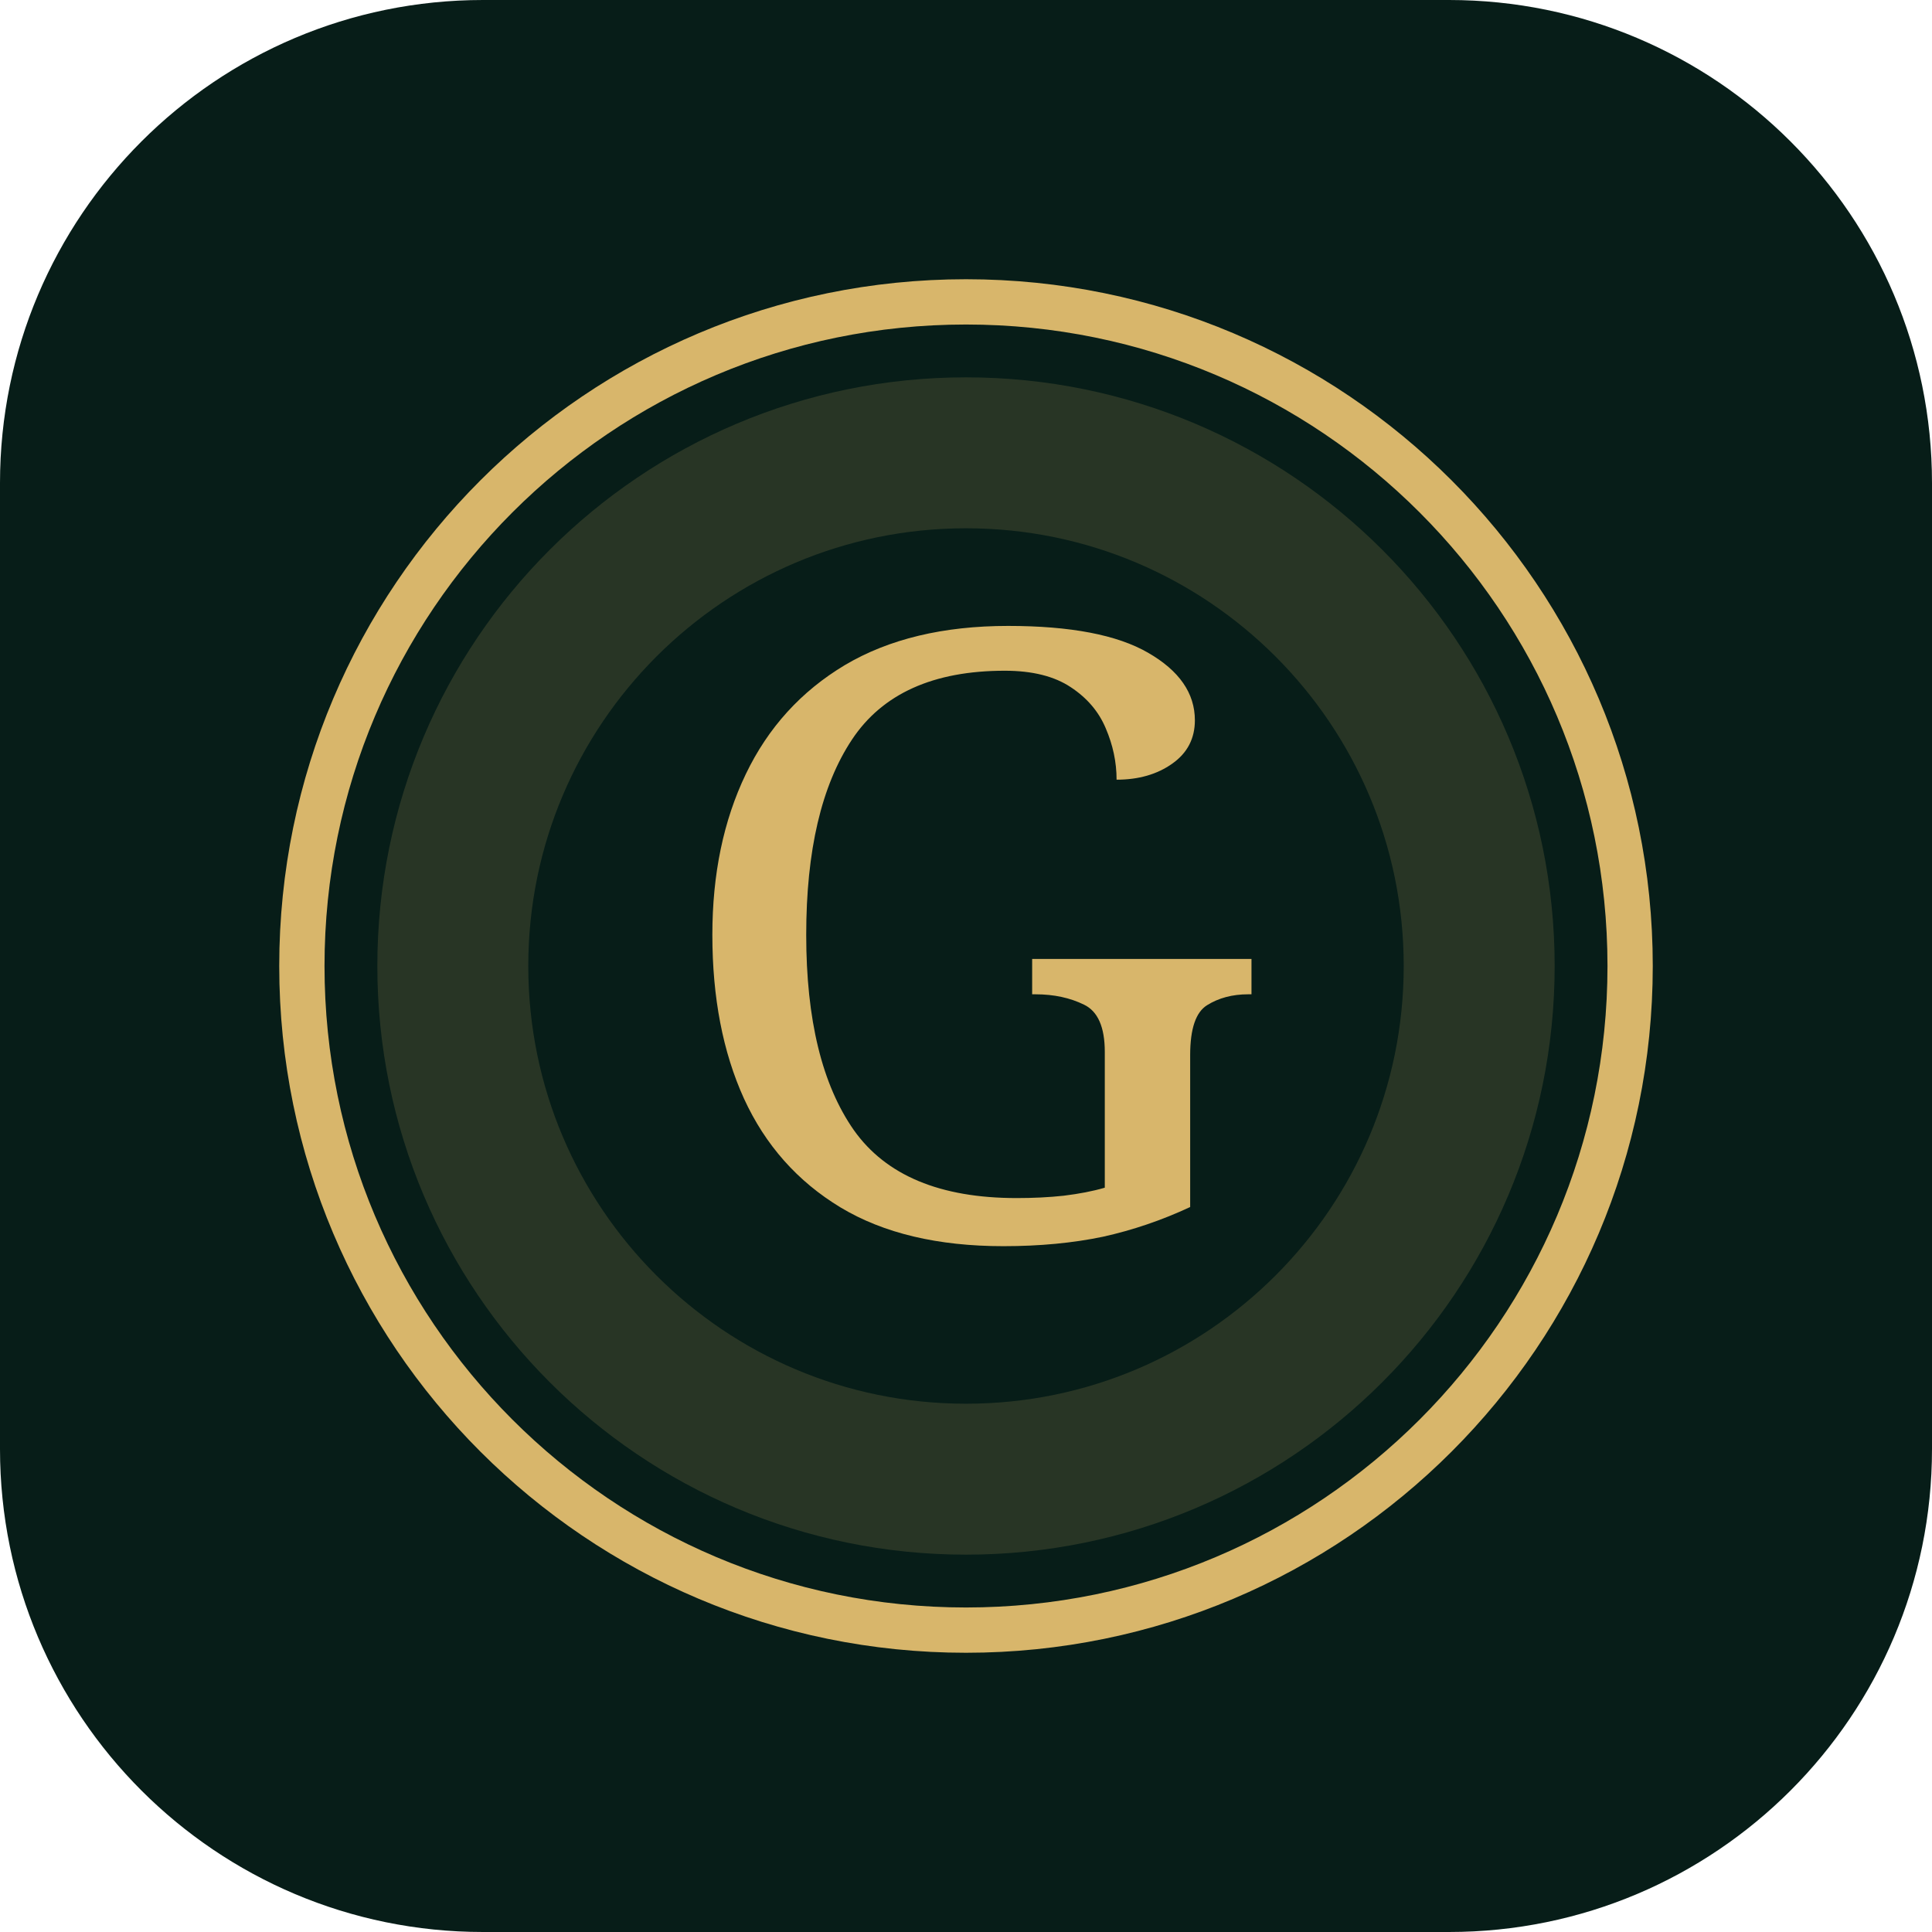
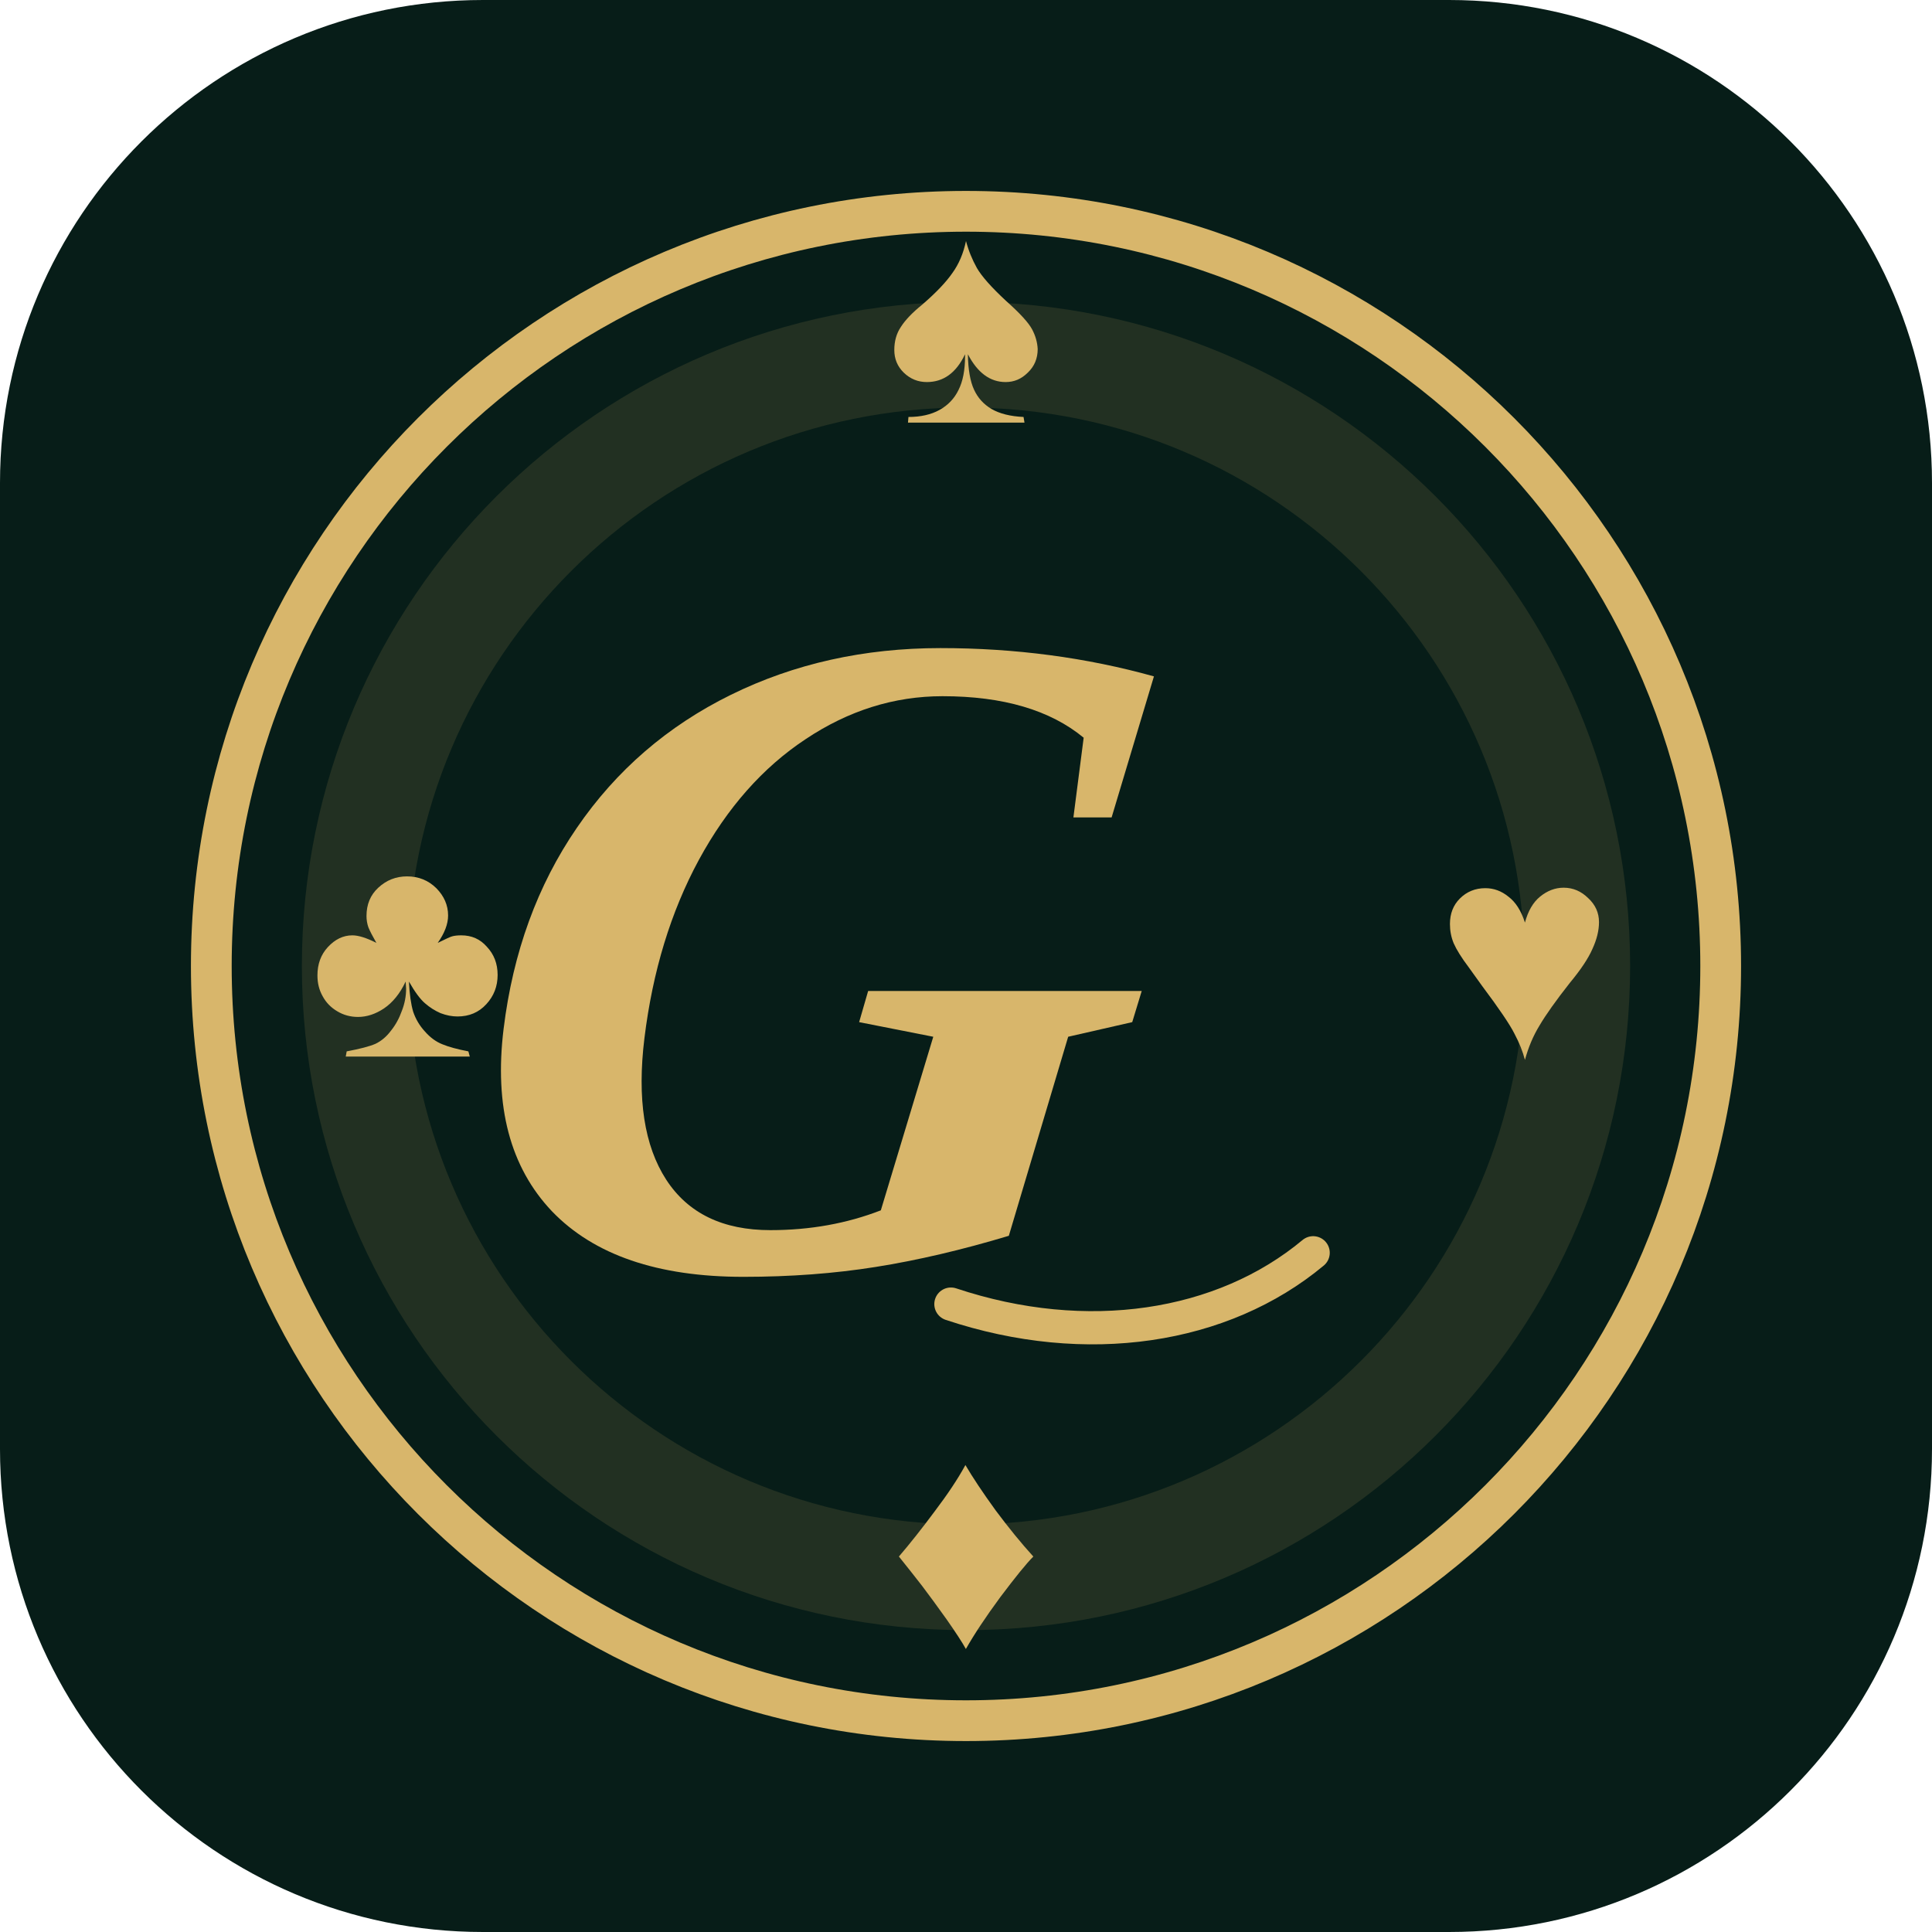
<svg xmlns="http://www.w3.org/2000/svg" viewBox="0 0 64 64" role="img" aria-label="GrandBridge">
  <rect width="64" height="64" rx="16" fill="#071d18" />
-   <circle cx="32" cy="32" r="22" fill="none" stroke="#d8b66b" stroke-width="1.5" />
-   <circle cx="32" cy="32" r="17" fill="none" stroke="#d8b66b" stroke-opacity=".16" stroke-width="5" />
-   <text x="32" y="41" fill="#d8b66b" font-family="Georgia,serif" font-size="28" text-anchor="middle">G</text>
+   <circle cx="32" cy="32" r="25" fill="none" stroke="#d8b66b" stroke-width="1.35" />
+   <circle cx="32" cy="32" r="20.25" fill="none" stroke="#d8b66b" stroke-opacity=".13" stroke-width="3.5" />
+   <g fill="#d8b66b" font-family="Georgia,'Times New Roman',serif" font-size="10" text-anchor="middle" aria-hidden="true">
+     <text x="32" y="14">♠</text>
+     <text x="50.5" y="35">♥</text>
+     <text x="32" y="54.5">♦</text>
+     <text x="13.5" y="35">♣</text>
+   </g>
+   <text x="31" y="42" fill="#d8b66b" font-family="Georgia,'Times New Roman',serif" font-size="31" font-style="italic" font-weight="700" text-anchor="middle" transform="skewX(-7)">G</text>
+   <path d="M31.5 43.2c4.5 1.5 9 .8 12-1.7" fill="none" stroke="#d8b66b" stroke-width="1.1" stroke-linecap="round" />
</svg>
